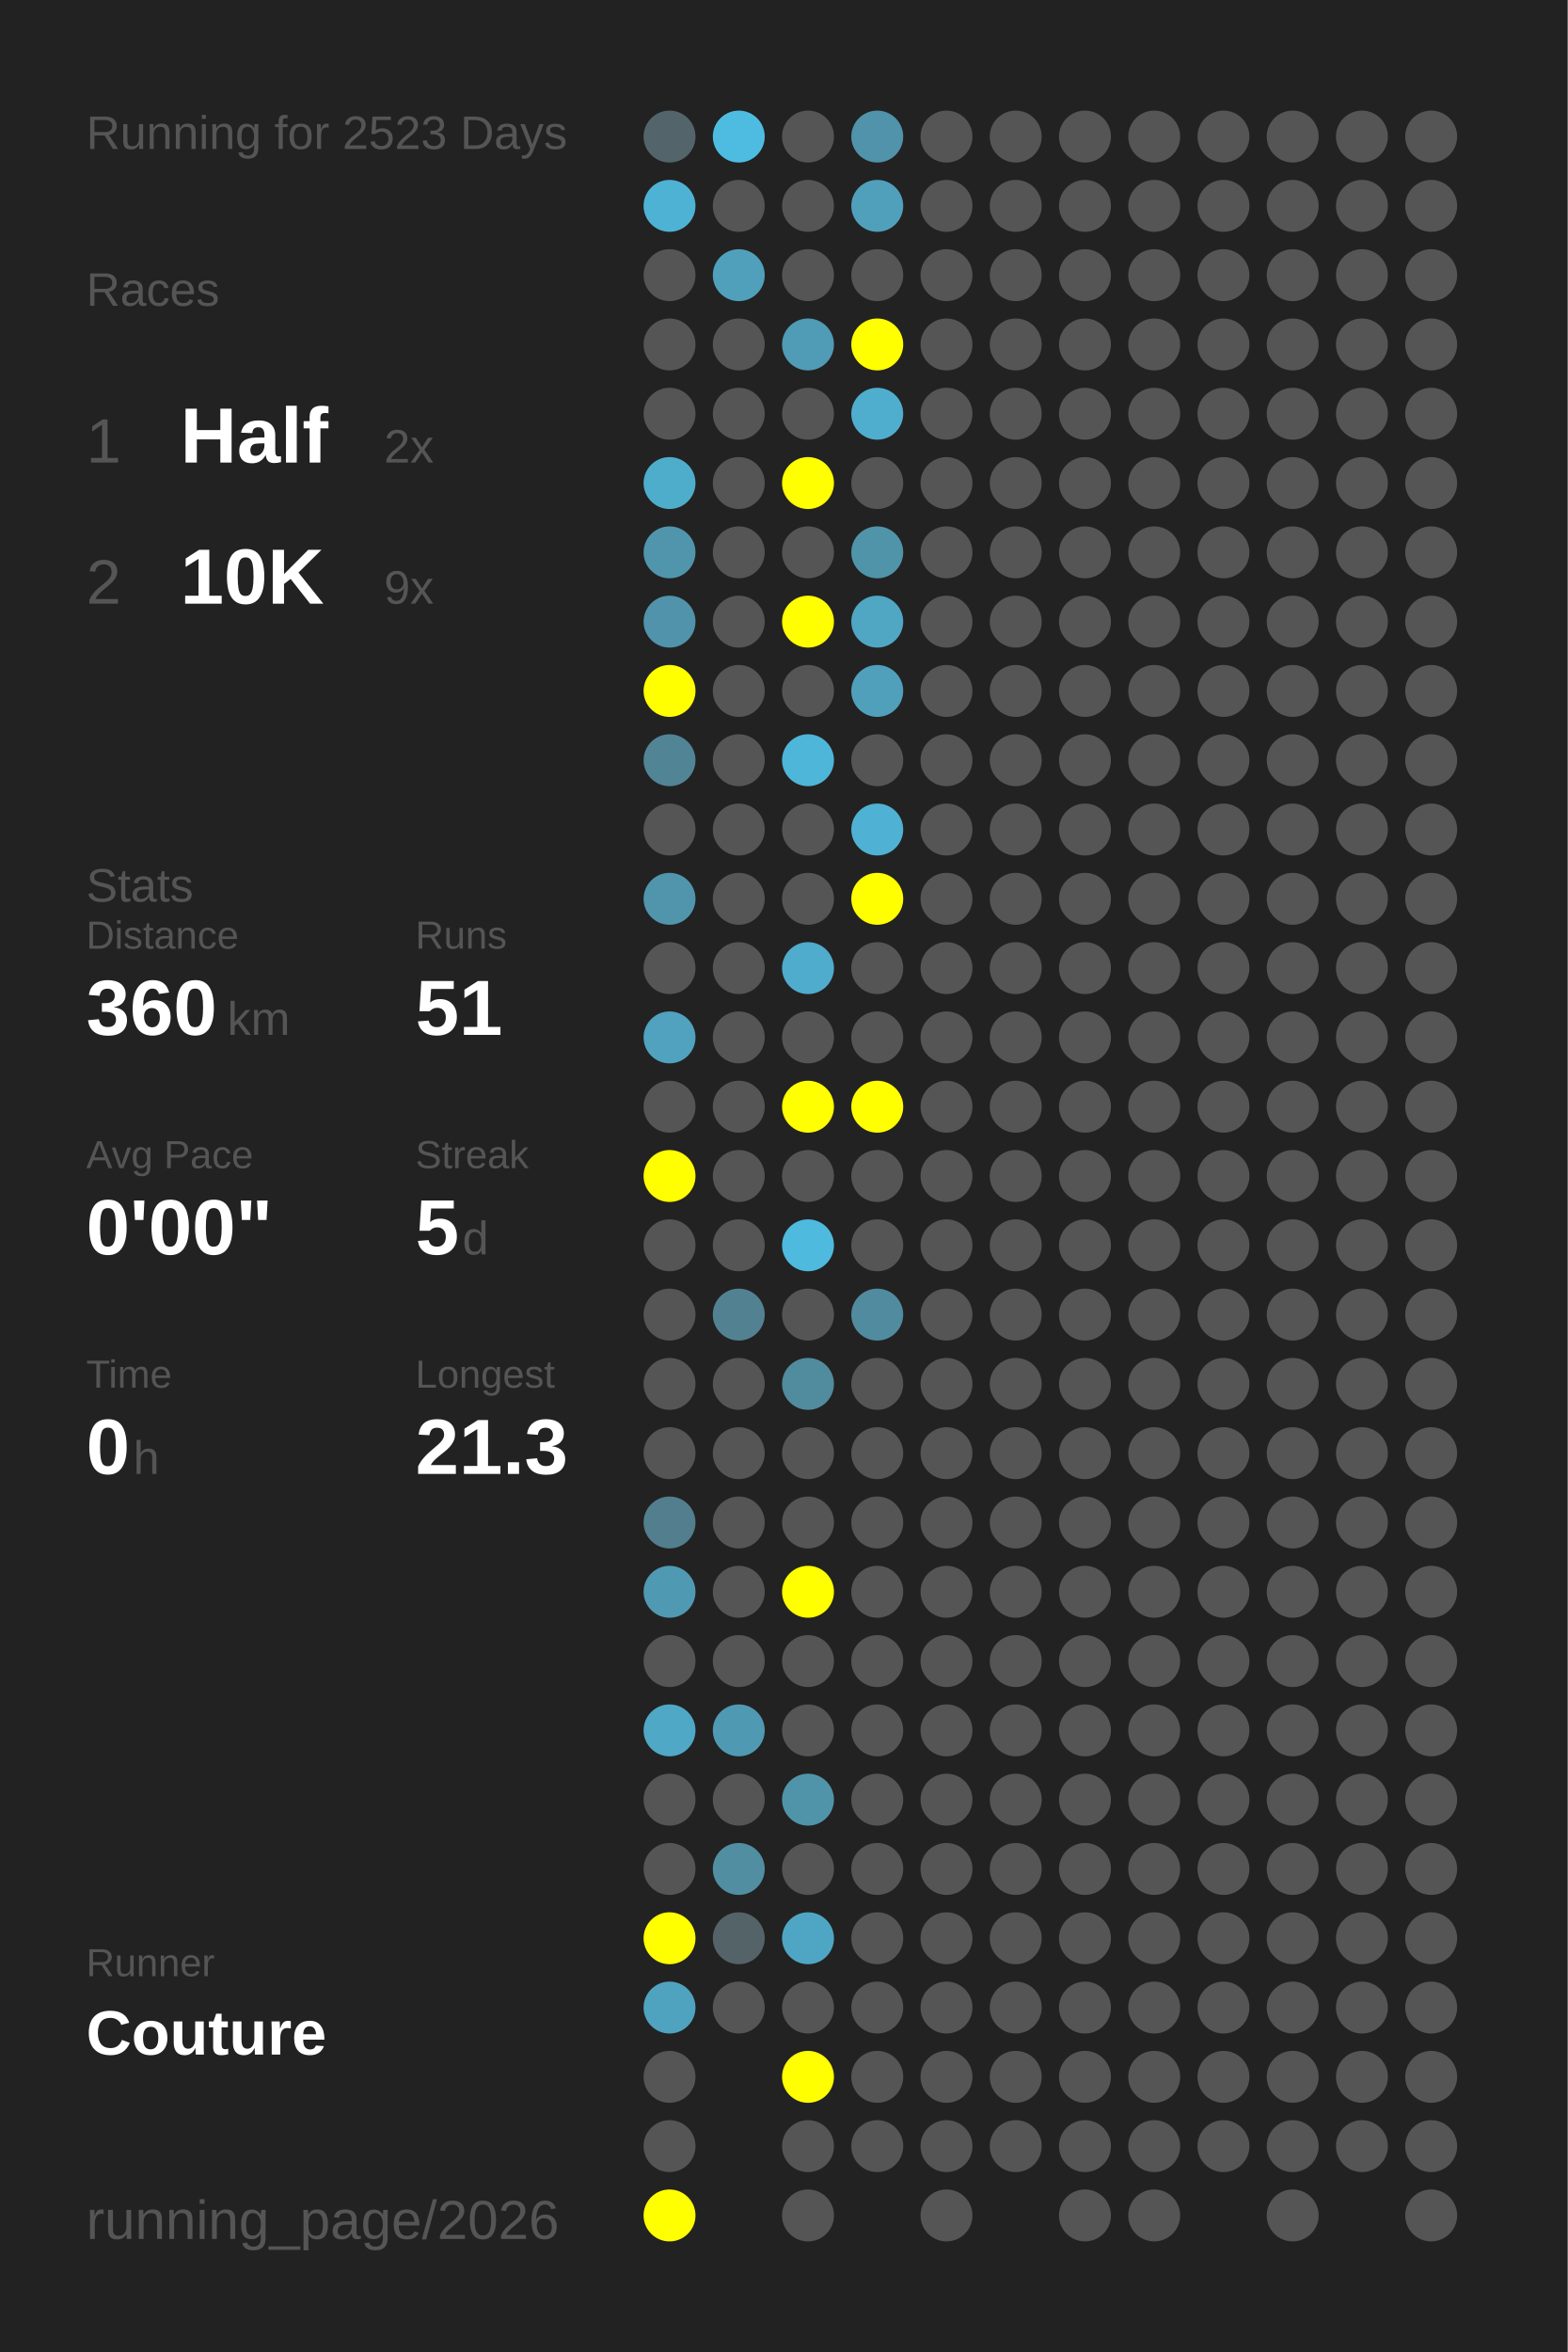
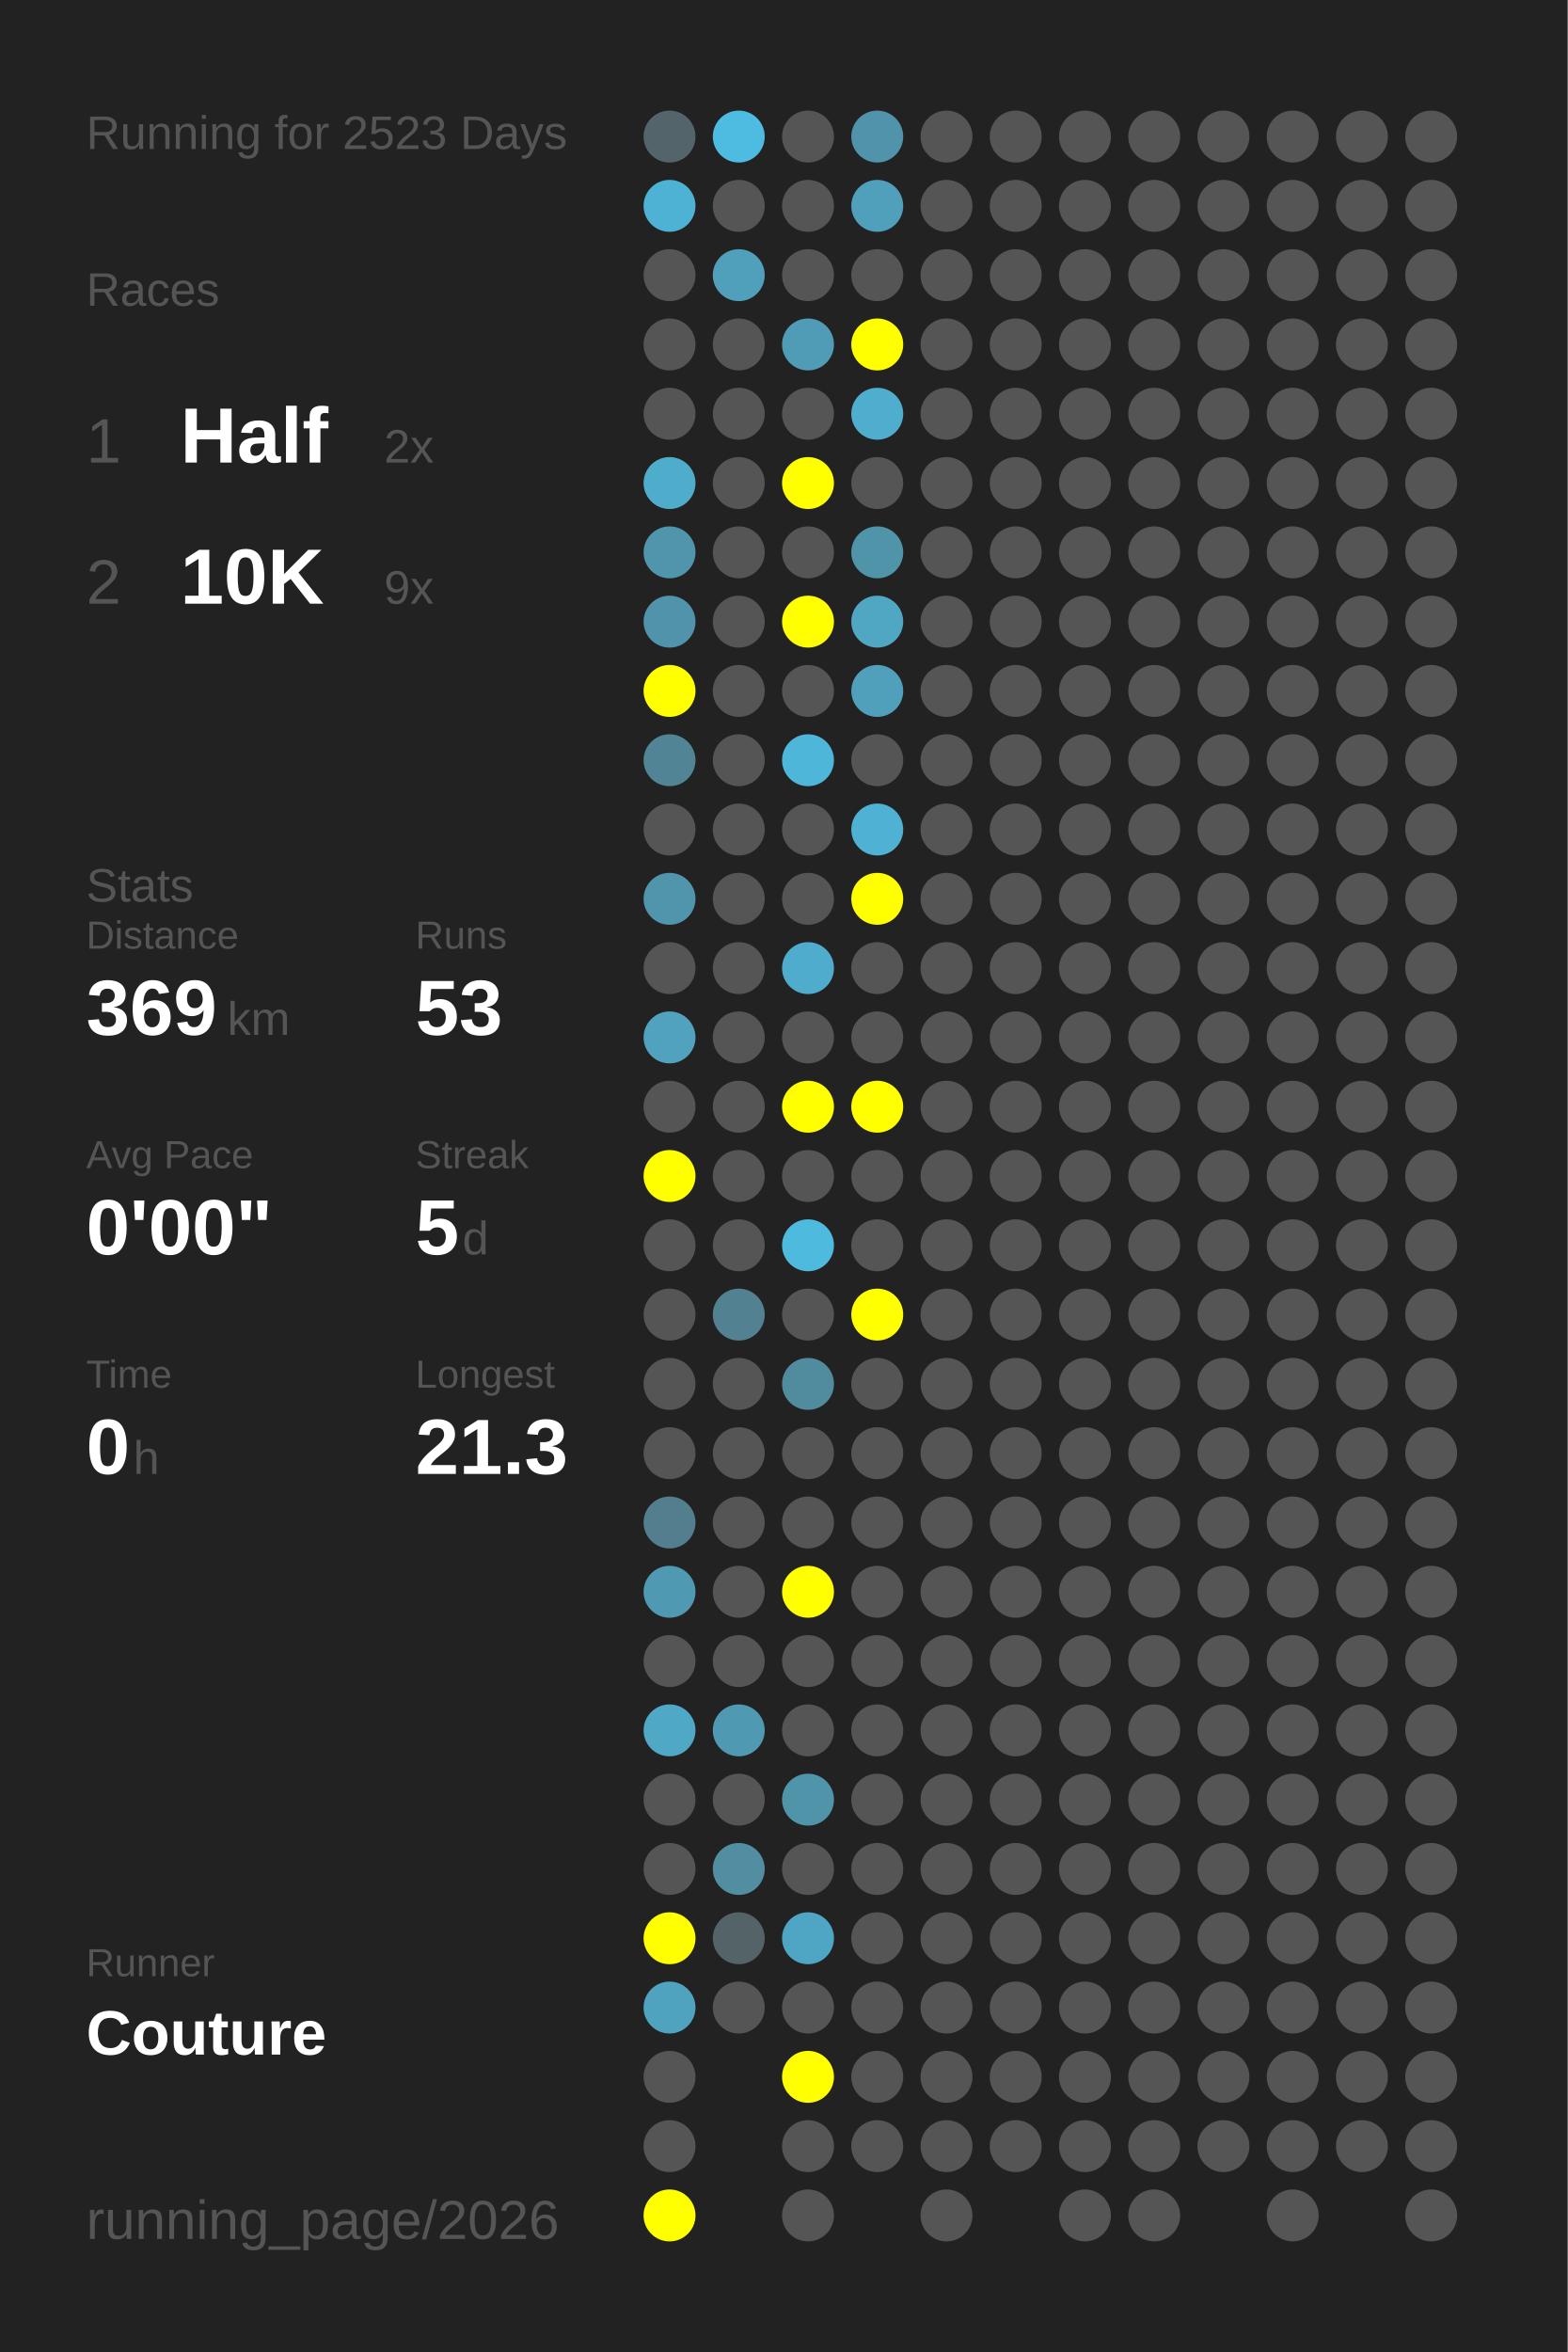
<svg xmlns="http://www.w3.org/2000/svg" baseProfile="full" height="300mm" version="1.1" viewBox="0,0,200,300" width="200mm">
  <defs />
  <rect fill="#222222" height="300" width="200" x="0" y="0" />
  <text fill="#555555" style="font-size:6px; font-family:Arial;" x="11" y="19">Running for 2523 Days</text>
  <text fill="#555555" style="font-size:6px; font-family:Arial;" x="11" y="39">Races</text>
  <text fill="#555555" style="font-size:8px; font-family:Arial;" x="11" y="59">1</text>
  <text fill="#FFFFFF" style="font-size:10px; font-family:Arial; font-weight:bold;" x="23" y="59">Half</text>
  <text fill="#555555" style="font-size:6px; font-family:Arial;" x="49" y="59">2x</text>
  <text fill="#555555" style="font-size:8px; font-family:Arial;" x="11" y="77">2</text>
  <text fill="#FFFFFF" style="font-size:10px; font-family:Arial; font-weight:bold;" x="23" y="77">10K</text>
  <text fill="#555555" style="font-size:6px; font-family:Arial;" x="49" y="77">9x</text>
  <text fill="#555555" style="font-size:6px; font-family:Arial;" x="11" y="115">Stats</text>
  <text fill="#555555" style="font-size:5px; font-family:Arial;" x="11" y="121">Distance</text>
-   <text fill="#FFFFFF" style="font-size:10px; font-family:Arial; font-weight:bold;" x="11" y="132">360</text>
+   <text fill="#FFFFFF" style="font-size:10px; font-family:Arial; font-weight:bold;" x="11" y="132">369</text>
  <text fill="#555555" style="font-size:6px; font-family:Arial;" x="29" y="132">km</text>
  <text fill="#555555" style="font-size:5px; font-family:Arial;" x="53" y="121">Runs</text>
-   <text fill="#FFFFFF" style="font-size:10px; font-family:Arial; font-weight:bold;" x="53" y="132">51</text>
+   <text fill="#FFFFFF" style="font-size:10px; font-family:Arial; font-weight:bold;" x="53" y="132">53</text>
  <text fill="#555555" style="font-size:5px; font-family:Arial;" x="11" y="149">Avg Pace</text>
  <text fill="#FFFFFF" style="font-size:10px; font-family:Arial; font-weight:bold;" x="11" y="160">0'00"</text>
  <text fill="#555555" style="font-size:5px; font-family:Arial;" x="53" y="149">Streak</text>
  <text fill="#FFFFFF" style="font-size:10px; font-family:Arial; font-weight:bold;" x="53" y="160">5</text>
  <text fill="#555555" style="font-size:6px; font-family:Arial;" x="59" y="160">d</text>
  <text fill="#555555" style="font-size:5px; font-family:Arial;" x="11" y="177">Time</text>
  <text fill="#FFFFFF" style="font-size:10px; font-family:Arial; font-weight:bold;" x="11" y="188">0</text>
  <text fill="#555555" style="font-size:6px; font-family:Arial;" x="17" y="188">h</text>
  <text fill="#555555" style="font-size:5px; font-family:Arial;" x="53" y="177">Longest</text>
  <text fill="#FFFFFF" style="font-size:10px; font-family:Arial; font-weight:bold;" x="53" y="188">21.3</text>
  <text fill="#555555" style="font-size:5px; font-family:Arial;" x="11" y="252.065">Runner</text>
  <text fill="#FFFFFF" style="font-size:8px; font-family:Arial; font-weight:bold;" x="11" y="262.065">Couture</text>
  <text fill="#555555" style="font-size:7px; font-family:Arial;" x="11" y="285.581">running_page/2026</text>
  <circle cx="85.417" cy="17.419" fill="#53656a" r="3.312" />
  <circle cx="85.417" cy="26.258" fill="#4eb2d4" r="3.312" />
  <circle cx="85.417" cy="35.097" fill="#555555" r="3.312" />
  <circle cx="85.417" cy="43.935" fill="#555555" r="3.312" />
  <circle cx="85.417" cy="52.774" fill="#555555" r="3.312" />
  <circle cx="85.417" cy="61.613" fill="#4fadcc" r="3.312" />
  <circle cx="85.417" cy="70.452" fill="#5095ac" r="3.312" />
  <circle cx="85.417" cy="79.29" fill="#5093aa" r="3.312" />
  <circle cx="85.417" cy="88.129" fill="#FFFF00" r="3.312" />
  <circle cx="85.417" cy="96.968" fill="#518495" r="3.312" />
  <circle cx="85.417" cy="105.806" fill="#555555" r="3.312" />
  <circle cx="85.417" cy="114.645" fill="#5095ac" r="3.312" />
  <circle cx="85.417" cy="123.484" fill="#555555" r="3.312" />
  <circle cx="85.417" cy="132.323" fill="#50a2be" r="3.312" />
  <circle cx="85.417" cy="141.161" fill="#555555" r="3.312" />
  <circle cx="85.417" cy="150" fill="#FFFF00" r="3.312" />
  <circle cx="85.417" cy="158.839" fill="#555555" r="3.312" />
  <circle cx="85.417" cy="167.677" fill="#555555" r="3.312" />
  <circle cx="85.417" cy="176.516" fill="#555555" r="3.312" />
  <circle cx="85.417" cy="185.355" fill="#555555" r="3.312" />
  <circle cx="85.417" cy="194.194" fill="#527e8d" r="3.312" />
  <circle cx="85.417" cy="203.032" fill="#5099b2" r="3.312" />
  <circle cx="85.417" cy="211.871" fill="#555555" r="3.312" />
  <circle cx="85.417" cy="220.71" fill="#4fa8c6" r="3.312" />
  <circle cx="85.417" cy="229.548" fill="#555555" r="3.312" />
  <circle cx="85.417" cy="238.387" fill="#555555" r="3.312" />
  <circle cx="85.417" cy="247.226" fill="#FFFF00" r="3.312" />
  <circle cx="85.417" cy="256.065" fill="#4fa3bf" r="3.312" />
  <circle cx="85.417" cy="264.903" fill="#555555" r="3.312" />
  <circle cx="85.417" cy="273.742" fill="#555555" r="3.312" />
  <circle cx="85.417" cy="282.581" fill="#FFFF00" r="3.312" />
  <circle cx="94.25" cy="17.419" fill="#4ebce1" r="3.312" />
  <circle cx="94.25" cy="26.258" fill="#555555" r="3.312" />
  <circle cx="94.25" cy="35.097" fill="#50a0bb" r="3.312" />
  <circle cx="94.25" cy="43.935" fill="#555555" r="3.312" />
  <circle cx="94.25" cy="52.774" fill="#555555" r="3.312" />
  <circle cx="94.25" cy="61.613" fill="#555555" r="3.312" />
  <circle cx="94.25" cy="70.452" fill="#555555" r="3.312" />
  <circle cx="94.25" cy="79.29" fill="#555555" r="3.312" />
  <circle cx="94.25" cy="88.129" fill="#555555" r="3.312" />
  <circle cx="94.25" cy="96.968" fill="#555555" r="3.312" />
  <circle cx="94.25" cy="105.806" fill="#555555" r="3.312" />
  <circle cx="94.25" cy="114.645" fill="#555555" r="3.312" />
  <circle cx="94.25" cy="123.484" fill="#555555" r="3.312" />
  <circle cx="94.25" cy="132.323" fill="#555555" r="3.312" />
  <circle cx="94.25" cy="141.161" fill="#555555" r="3.312" />
  <circle cx="94.25" cy="150" fill="#555555" r="3.312" />
  <circle cx="94.25" cy="158.839" fill="#555555" r="3.312" />
  <circle cx="94.25" cy="167.677" fill="#528292" r="3.312" />
  <circle cx="94.25" cy="176.516" fill="#555555" r="3.312" />
  <circle cx="94.25" cy="185.355" fill="#555555" r="3.312" />
  <circle cx="94.25" cy="194.194" fill="#555555" r="3.312" />
  <circle cx="94.25" cy="203.032" fill="#555555" r="3.312" />
  <circle cx="94.25" cy="211.871" fill="#555555" r="3.312" />
  <circle cx="94.25" cy="220.71" fill="#5099b2" r="3.312" />
  <circle cx="94.25" cy="229.548" fill="#555555" r="3.312" />
  <circle cx="94.25" cy="238.387" fill="#518ea2" r="3.312" />
  <circle cx="94.25" cy="247.226" fill="#546368" r="3.312" />
  <circle cx="94.25" cy="256.065" fill="#555555" r="3.312" />
  <circle cx="103.083" cy="17.419" fill="#555555" r="3.312" />
  <circle cx="103.083" cy="26.258" fill="#555555" r="3.312" />
  <circle cx="103.083" cy="35.097" fill="#555555" r="3.312" />
  <circle cx="103.083" cy="43.935" fill="#509bb5" r="3.312" />
  <circle cx="103.083" cy="52.774" fill="#555555" r="3.312" />
  <circle cx="103.083" cy="61.613" fill="#FFFF00" r="3.312" />
  <circle cx="103.083" cy="70.452" fill="#555555" r="3.312" />
  <circle cx="103.083" cy="79.29" fill="#FFFF00" r="3.312" />
  <circle cx="103.083" cy="88.129" fill="#555555" r="3.312" />
  <circle cx="103.083" cy="96.968" fill="#4eb6d9" r="3.312" />
  <circle cx="103.083" cy="105.806" fill="#555555" r="3.312" />
  <circle cx="103.083" cy="114.645" fill="#555555" r="3.312" />
  <circle cx="103.083" cy="123.484" fill="#4faccc" r="3.312" />
  <circle cx="103.083" cy="132.323" fill="#555555" r="3.312" />
  <circle cx="103.083" cy="141.161" fill="#FFFF00" r="3.312" />
  <circle cx="103.083" cy="150" fill="#555555" r="3.312" />
  <circle cx="103.083" cy="158.839" fill="#4ebade" r="3.312" />
  <circle cx="103.083" cy="167.677" fill="#555555" r="3.312" />
  <circle cx="103.083" cy="176.516" fill="#518b9e" r="3.312" />
  <circle cx="103.083" cy="185.355" fill="#555555" r="3.312" />
  <circle cx="103.083" cy="194.194" fill="#555555" r="3.312" />
  <circle cx="103.083" cy="203.032" fill="#FFFF00" r="3.312" />
  <circle cx="103.083" cy="211.871" fill="#555555" r="3.312" />
  <circle cx="103.083" cy="220.71" fill="#555555" r="3.312" />
  <circle cx="103.083" cy="229.548" fill="#5094aa" r="3.312" />
  <circle cx="103.083" cy="238.387" fill="#555555" r="3.312" />
  <circle cx="103.083" cy="247.226" fill="#4fa6c4" r="3.312" />
  <circle cx="103.083" cy="256.065" fill="#555555" r="3.312" />
  <circle cx="103.083" cy="264.903" fill="#FFFF00" r="3.312" />
  <circle cx="103.083" cy="273.742" fill="#555555" r="3.312" />
  <circle cx="103.083" cy="282.581" fill="#555555" r="3.312" />
  <circle cx="111.917" cy="17.419" fill="#5093aa" r="3.312" />
  <circle cx="111.917" cy="26.258" fill="#50a0bc" r="3.312" />
  <circle cx="111.917" cy="35.097" fill="#555555" r="3.312" />
  <circle cx="111.917" cy="43.935" fill="#FFFF00" r="3.312" />
  <circle cx="111.917" cy="52.774" fill="#4faece" r="3.312" />
  <circle cx="111.917" cy="61.613" fill="#555555" r="3.312" />
  <circle cx="111.917" cy="70.452" fill="#5094aa" r="3.312" />
  <circle cx="111.917" cy="79.29" fill="#4fa7c4" r="3.312" />
  <circle cx="111.917" cy="88.129" fill="#50a0bb" r="3.312" />
  <circle cx="111.917" cy="96.968" fill="#555555" r="3.312" />
  <circle cx="111.917" cy="105.806" fill="#4fb1d3" r="3.312" />
  <circle cx="111.917" cy="114.645" fill="#FFFF00" r="3.312" />
  <circle cx="111.917" cy="123.484" fill="#555555" r="3.312" />
  <circle cx="111.917" cy="132.323" fill="#555555" r="3.312" />
  <circle cx="111.917" cy="141.161" fill="#FFFF00" r="3.312" />
  <circle cx="111.917" cy="150" fill="#555555" r="3.312" />
  <circle cx="111.917" cy="158.839" fill="#555555" r="3.312" />
-   <circle cx="111.917" cy="167.677" fill="#518b9f" r="3.312" />
+   <circle cx="111.917" cy="167.677" fill="#FFFF00" r="3.312" />
  <circle cx="111.917" cy="176.516" fill="#555555" r="3.312" />
  <circle cx="111.917" cy="185.355" fill="#555555" r="3.312" />
  <circle cx="111.917" cy="194.194" fill="#555555" r="3.312" />
  <circle cx="111.917" cy="203.032" fill="#555555" r="3.312" />
  <circle cx="111.917" cy="211.871" fill="#555555" r="3.312" />
  <circle cx="111.917" cy="220.71" fill="#555555" r="3.312" />
  <circle cx="111.917" cy="229.548" fill="#555555" r="3.312" />
  <circle cx="111.917" cy="238.387" fill="#555555" r="3.312" />
  <circle cx="111.917" cy="247.226" fill="#555555" r="3.312" />
  <circle cx="111.917" cy="256.065" fill="#555555" r="3.312" />
  <circle cx="111.917" cy="264.903" fill="#555555" r="3.312" />
  <circle cx="111.917" cy="273.742" fill="#555555" r="3.312" />
  <circle cx="120.75" cy="17.419" fill="#555555" r="3.312" />
  <circle cx="120.75" cy="26.258" fill="#555555" r="3.312" />
  <circle cx="120.75" cy="35.097" fill="#555555" r="3.312" />
  <circle cx="120.75" cy="43.935" fill="#555555" r="3.312" />
  <circle cx="120.75" cy="52.774" fill="#555555" r="3.312" />
  <circle cx="120.75" cy="61.613" fill="#555555" r="3.312" />
  <circle cx="120.75" cy="70.452" fill="#555555" r="3.312" />
  <circle cx="120.75" cy="79.29" fill="#555555" r="3.312" />
  <circle cx="120.75" cy="88.129" fill="#555555" r="3.312" />
  <circle cx="120.75" cy="96.968" fill="#555555" r="3.312" />
  <circle cx="120.75" cy="105.806" fill="#555555" r="3.312" />
  <circle cx="120.75" cy="114.645" fill="#555555" r="3.312" />
  <circle cx="120.75" cy="123.484" fill="#555555" r="3.312" />
  <circle cx="120.75" cy="132.323" fill="#555555" r="3.312" />
  <circle cx="120.75" cy="141.161" fill="#555555" r="3.312" />
  <circle cx="120.75" cy="150" fill="#555555" r="3.312" />
  <circle cx="120.75" cy="158.839" fill="#555555" r="3.312" />
  <circle cx="120.75" cy="167.677" fill="#555555" r="3.312" />
  <circle cx="120.75" cy="176.516" fill="#555555" r="3.312" />
  <circle cx="120.75" cy="185.355" fill="#555555" r="3.312" />
  <circle cx="120.75" cy="194.194" fill="#555555" r="3.312" />
  <circle cx="120.75" cy="203.032" fill="#555555" r="3.312" />
  <circle cx="120.75" cy="211.871" fill="#555555" r="3.312" />
  <circle cx="120.75" cy="220.71" fill="#555555" r="3.312" />
  <circle cx="120.75" cy="229.548" fill="#555555" r="3.312" />
  <circle cx="120.75" cy="238.387" fill="#555555" r="3.312" />
  <circle cx="120.75" cy="247.226" fill="#555555" r="3.312" />
  <circle cx="120.75" cy="256.065" fill="#555555" r="3.312" />
  <circle cx="120.75" cy="264.903" fill="#555555" r="3.312" />
  <circle cx="120.75" cy="273.742" fill="#555555" r="3.312" />
  <circle cx="120.75" cy="282.581" fill="#555555" r="3.312" />
  <circle cx="129.583" cy="17.419" fill="#555555" r="3.312" />
  <circle cx="129.583" cy="26.258" fill="#555555" r="3.312" />
  <circle cx="129.583" cy="35.097" fill="#555555" r="3.312" />
  <circle cx="129.583" cy="43.935" fill="#555555" r="3.312" />
  <circle cx="129.583" cy="52.774" fill="#555555" r="3.312" />
  <circle cx="129.583" cy="61.613" fill="#555555" r="3.312" />
  <circle cx="129.583" cy="70.452" fill="#555555" r="3.312" />
  <circle cx="129.583" cy="79.29" fill="#555555" r="3.312" />
  <circle cx="129.583" cy="88.129" fill="#555555" r="3.312" />
  <circle cx="129.583" cy="96.968" fill="#555555" r="3.312" />
  <circle cx="129.583" cy="105.806" fill="#555555" r="3.312" />
  <circle cx="129.583" cy="114.645" fill="#555555" r="3.312" />
  <circle cx="129.583" cy="123.484" fill="#555555" r="3.312" />
  <circle cx="129.583" cy="132.323" fill="#555555" r="3.312" />
  <circle cx="129.583" cy="141.161" fill="#555555" r="3.312" />
  <circle cx="129.583" cy="150" fill="#555555" r="3.312" />
  <circle cx="129.583" cy="158.839" fill="#555555" r="3.312" />
  <circle cx="129.583" cy="167.677" fill="#555555" r="3.312" />
  <circle cx="129.583" cy="176.516" fill="#555555" r="3.312" />
  <circle cx="129.583" cy="185.355" fill="#555555" r="3.312" />
  <circle cx="129.583" cy="194.194" fill="#555555" r="3.312" />
  <circle cx="129.583" cy="203.032" fill="#555555" r="3.312" />
  <circle cx="129.583" cy="211.871" fill="#555555" r="3.312" />
  <circle cx="129.583" cy="220.71" fill="#555555" r="3.312" />
  <circle cx="129.583" cy="229.548" fill="#555555" r="3.312" />
  <circle cx="129.583" cy="238.387" fill="#555555" r="3.312" />
  <circle cx="129.583" cy="247.226" fill="#555555" r="3.312" />
  <circle cx="129.583" cy="256.065" fill="#555555" r="3.312" />
  <circle cx="129.583" cy="264.903" fill="#555555" r="3.312" />
  <circle cx="129.583" cy="273.742" fill="#555555" r="3.312" />
  <circle cx="138.417" cy="17.419" fill="#555555" r="3.312" />
  <circle cx="138.417" cy="26.258" fill="#555555" r="3.312" />
  <circle cx="138.417" cy="35.097" fill="#555555" r="3.312" />
  <circle cx="138.417" cy="43.935" fill="#555555" r="3.312" />
  <circle cx="138.417" cy="52.774" fill="#555555" r="3.312" />
  <circle cx="138.417" cy="61.613" fill="#555555" r="3.312" />
  <circle cx="138.417" cy="70.452" fill="#555555" r="3.312" />
  <circle cx="138.417" cy="79.29" fill="#555555" r="3.312" />
  <circle cx="138.417" cy="88.129" fill="#555555" r="3.312" />
  <circle cx="138.417" cy="96.968" fill="#555555" r="3.312" />
  <circle cx="138.417" cy="105.806" fill="#555555" r="3.312" />
  <circle cx="138.417" cy="114.645" fill="#555555" r="3.312" />
  <circle cx="138.417" cy="123.484" fill="#555555" r="3.312" />
  <circle cx="138.417" cy="132.323" fill="#555555" r="3.312" />
  <circle cx="138.417" cy="141.161" fill="#555555" r="3.312" />
  <circle cx="138.417" cy="150" fill="#555555" r="3.312" />
  <circle cx="138.417" cy="158.839" fill="#555555" r="3.312" />
  <circle cx="138.417" cy="167.677" fill="#555555" r="3.312" />
  <circle cx="138.417" cy="176.516" fill="#555555" r="3.312" />
  <circle cx="138.417" cy="185.355" fill="#555555" r="3.312" />
  <circle cx="138.417" cy="194.194" fill="#555555" r="3.312" />
  <circle cx="138.417" cy="203.032" fill="#555555" r="3.312" />
  <circle cx="138.417" cy="211.871" fill="#555555" r="3.312" />
  <circle cx="138.417" cy="220.71" fill="#555555" r="3.312" />
  <circle cx="138.417" cy="229.548" fill="#555555" r="3.312" />
  <circle cx="138.417" cy="238.387" fill="#555555" r="3.312" />
  <circle cx="138.417" cy="247.226" fill="#555555" r="3.312" />
  <circle cx="138.417" cy="256.065" fill="#555555" r="3.312" />
  <circle cx="138.417" cy="264.903" fill="#555555" r="3.312" />
  <circle cx="138.417" cy="273.742" fill="#555555" r="3.312" />
  <circle cx="138.417" cy="282.581" fill="#555555" r="3.312" />
  <circle cx="147.25" cy="17.419" fill="#555555" r="3.312" />
  <circle cx="147.25" cy="26.258" fill="#555555" r="3.312" />
  <circle cx="147.25" cy="35.097" fill="#555555" r="3.312" />
  <circle cx="147.25" cy="43.935" fill="#555555" r="3.312" />
  <circle cx="147.25" cy="52.774" fill="#555555" r="3.312" />
  <circle cx="147.25" cy="61.613" fill="#555555" r="3.312" />
  <circle cx="147.25" cy="70.452" fill="#555555" r="3.312" />
  <circle cx="147.25" cy="79.29" fill="#555555" r="3.312" />
  <circle cx="147.25" cy="88.129" fill="#555555" r="3.312" />
  <circle cx="147.25" cy="96.968" fill="#555555" r="3.312" />
  <circle cx="147.25" cy="105.806" fill="#555555" r="3.312" />
  <circle cx="147.25" cy="114.645" fill="#555555" r="3.312" />
  <circle cx="147.25" cy="123.484" fill="#555555" r="3.312" />
  <circle cx="147.25" cy="132.323" fill="#555555" r="3.312" />
  <circle cx="147.25" cy="141.161" fill="#555555" r="3.312" />
  <circle cx="147.25" cy="150" fill="#555555" r="3.312" />
  <circle cx="147.25" cy="158.839" fill="#555555" r="3.312" />
  <circle cx="147.25" cy="167.677" fill="#555555" r="3.312" />
  <circle cx="147.25" cy="176.516" fill="#555555" r="3.312" />
  <circle cx="147.25" cy="185.355" fill="#555555" r="3.312" />
  <circle cx="147.25" cy="194.194" fill="#555555" r="3.312" />
  <circle cx="147.25" cy="203.032" fill="#555555" r="3.312" />
  <circle cx="147.25" cy="211.871" fill="#555555" r="3.312" />
  <circle cx="147.25" cy="220.71" fill="#555555" r="3.312" />
  <circle cx="147.25" cy="229.548" fill="#555555" r="3.312" />
  <circle cx="147.25" cy="238.387" fill="#555555" r="3.312" />
  <circle cx="147.25" cy="247.226" fill="#555555" r="3.312" />
  <circle cx="147.25" cy="256.065" fill="#555555" r="3.312" />
  <circle cx="147.25" cy="264.903" fill="#555555" r="3.312" />
  <circle cx="147.25" cy="273.742" fill="#555555" r="3.312" />
  <circle cx="147.25" cy="282.581" fill="#555555" r="3.312" />
  <circle cx="156.083" cy="17.419" fill="#555555" r="3.312" />
  <circle cx="156.083" cy="26.258" fill="#555555" r="3.312" />
  <circle cx="156.083" cy="35.097" fill="#555555" r="3.312" />
  <circle cx="156.083" cy="43.935" fill="#555555" r="3.312" />
  <circle cx="156.083" cy="52.774" fill="#555555" r="3.312" />
  <circle cx="156.083" cy="61.613" fill="#555555" r="3.312" />
  <circle cx="156.083" cy="70.452" fill="#555555" r="3.312" />
  <circle cx="156.083" cy="79.29" fill="#555555" r="3.312" />
  <circle cx="156.083" cy="88.129" fill="#555555" r="3.312" />
  <circle cx="156.083" cy="96.968" fill="#555555" r="3.312" />
  <circle cx="156.083" cy="105.806" fill="#555555" r="3.312" />
  <circle cx="156.083" cy="114.645" fill="#555555" r="3.312" />
  <circle cx="156.083" cy="123.484" fill="#555555" r="3.312" />
  <circle cx="156.083" cy="132.323" fill="#555555" r="3.312" />
  <circle cx="156.083" cy="141.161" fill="#555555" r="3.312" />
  <circle cx="156.083" cy="150" fill="#555555" r="3.312" />
  <circle cx="156.083" cy="158.839" fill="#555555" r="3.312" />
  <circle cx="156.083" cy="167.677" fill="#555555" r="3.312" />
  <circle cx="156.083" cy="176.516" fill="#555555" r="3.312" />
  <circle cx="156.083" cy="185.355" fill="#555555" r="3.312" />
  <circle cx="156.083" cy="194.194" fill="#555555" r="3.312" />
  <circle cx="156.083" cy="203.032" fill="#555555" r="3.312" />
  <circle cx="156.083" cy="211.871" fill="#555555" r="3.312" />
  <circle cx="156.083" cy="220.71" fill="#555555" r="3.312" />
  <circle cx="156.083" cy="229.548" fill="#555555" r="3.312" />
  <circle cx="156.083" cy="238.387" fill="#555555" r="3.312" />
  <circle cx="156.083" cy="247.226" fill="#555555" r="3.312" />
  <circle cx="156.083" cy="256.065" fill="#555555" r="3.312" />
  <circle cx="156.083" cy="264.903" fill="#555555" r="3.312" />
  <circle cx="156.083" cy="273.742" fill="#555555" r="3.312" />
  <circle cx="164.917" cy="17.419" fill="#555555" r="3.312" />
  <circle cx="164.917" cy="26.258" fill="#555555" r="3.312" />
  <circle cx="164.917" cy="35.097" fill="#555555" r="3.312" />
  <circle cx="164.917" cy="43.935" fill="#555555" r="3.312" />
  <circle cx="164.917" cy="52.774" fill="#555555" r="3.312" />
  <circle cx="164.917" cy="61.613" fill="#555555" r="3.312" />
  <circle cx="164.917" cy="70.452" fill="#555555" r="3.312" />
  <circle cx="164.917" cy="79.29" fill="#555555" r="3.312" />
  <circle cx="164.917" cy="88.129" fill="#555555" r="3.312" />
  <circle cx="164.917" cy="96.968" fill="#555555" r="3.312" />
  <circle cx="164.917" cy="105.806" fill="#555555" r="3.312" />
  <circle cx="164.917" cy="114.645" fill="#555555" r="3.312" />
  <circle cx="164.917" cy="123.484" fill="#555555" r="3.312" />
  <circle cx="164.917" cy="132.323" fill="#555555" r="3.312" />
  <circle cx="164.917" cy="141.161" fill="#555555" r="3.312" />
  <circle cx="164.917" cy="150" fill="#555555" r="3.312" />
  <circle cx="164.917" cy="158.839" fill="#555555" r="3.312" />
  <circle cx="164.917" cy="167.677" fill="#555555" r="3.312" />
  <circle cx="164.917" cy="176.516" fill="#555555" r="3.312" />
  <circle cx="164.917" cy="185.355" fill="#555555" r="3.312" />
  <circle cx="164.917" cy="194.194" fill="#555555" r="3.312" />
  <circle cx="164.917" cy="203.032" fill="#555555" r="3.312" />
  <circle cx="164.917" cy="211.871" fill="#555555" r="3.312" />
  <circle cx="164.917" cy="220.71" fill="#555555" r="3.312" />
  <circle cx="164.917" cy="229.548" fill="#555555" r="3.312" />
  <circle cx="164.917" cy="238.387" fill="#555555" r="3.312" />
  <circle cx="164.917" cy="247.226" fill="#555555" r="3.312" />
  <circle cx="164.917" cy="256.065" fill="#555555" r="3.312" />
  <circle cx="164.917" cy="264.903" fill="#555555" r="3.312" />
  <circle cx="164.917" cy="273.742" fill="#555555" r="3.312" />
  <circle cx="164.917" cy="282.581" fill="#555555" r="3.312" />
  <circle cx="173.75" cy="17.419" fill="#555555" r="3.312" />
  <circle cx="173.75" cy="26.258" fill="#555555" r="3.312" />
  <circle cx="173.75" cy="35.097" fill="#555555" r="3.312" />
  <circle cx="173.75" cy="43.935" fill="#555555" r="3.312" />
  <circle cx="173.75" cy="52.774" fill="#555555" r="3.312" />
  <circle cx="173.75" cy="61.613" fill="#555555" r="3.312" />
  <circle cx="173.75" cy="70.452" fill="#555555" r="3.312" />
  <circle cx="173.75" cy="79.29" fill="#555555" r="3.312" />
  <circle cx="173.75" cy="88.129" fill="#555555" r="3.312" />
  <circle cx="173.75" cy="96.968" fill="#555555" r="3.312" />
  <circle cx="173.75" cy="105.806" fill="#555555" r="3.312" />
  <circle cx="173.75" cy="114.645" fill="#555555" r="3.312" />
  <circle cx="173.75" cy="123.484" fill="#555555" r="3.312" />
  <circle cx="173.75" cy="132.323" fill="#555555" r="3.312" />
  <circle cx="173.75" cy="141.161" fill="#555555" r="3.312" />
  <circle cx="173.75" cy="150" fill="#555555" r="3.312" />
  <circle cx="173.75" cy="158.839" fill="#555555" r="3.312" />
  <circle cx="173.75" cy="167.677" fill="#555555" r="3.312" />
  <circle cx="173.75" cy="176.516" fill="#555555" r="3.312" />
  <circle cx="173.75" cy="185.355" fill="#555555" r="3.312" />
  <circle cx="173.75" cy="194.194" fill="#555555" r="3.312" />
  <circle cx="173.75" cy="203.032" fill="#555555" r="3.312" />
  <circle cx="173.75" cy="211.871" fill="#555555" r="3.312" />
  <circle cx="173.75" cy="220.71" fill="#555555" r="3.312" />
  <circle cx="173.75" cy="229.548" fill="#555555" r="3.312" />
  <circle cx="173.75" cy="238.387" fill="#555555" r="3.312" />
  <circle cx="173.75" cy="247.226" fill="#555555" r="3.312" />
  <circle cx="173.75" cy="256.065" fill="#555555" r="3.312" />
  <circle cx="173.75" cy="264.903" fill="#555555" r="3.312" />
  <circle cx="173.75" cy="273.742" fill="#555555" r="3.312" />
  <circle cx="182.583" cy="17.419" fill="#555555" r="3.312" />
  <circle cx="182.583" cy="26.258" fill="#555555" r="3.312" />
  <circle cx="182.583" cy="35.097" fill="#555555" r="3.312" />
  <circle cx="182.583" cy="43.935" fill="#555555" r="3.312" />
  <circle cx="182.583" cy="52.774" fill="#555555" r="3.312" />
  <circle cx="182.583" cy="61.613" fill="#555555" r="3.312" />
  <circle cx="182.583" cy="70.452" fill="#555555" r="3.312" />
  <circle cx="182.583" cy="79.29" fill="#555555" r="3.312" />
  <circle cx="182.583" cy="88.129" fill="#555555" r="3.312" />
  <circle cx="182.583" cy="96.968" fill="#555555" r="3.312" />
  <circle cx="182.583" cy="105.806" fill="#555555" r="3.312" />
  <circle cx="182.583" cy="114.645" fill="#555555" r="3.312" />
  <circle cx="182.583" cy="123.484" fill="#555555" r="3.312" />
  <circle cx="182.583" cy="132.323" fill="#555555" r="3.312" />
  <circle cx="182.583" cy="141.161" fill="#555555" r="3.312" />
  <circle cx="182.583" cy="150" fill="#555555" r="3.312" />
  <circle cx="182.583" cy="158.839" fill="#555555" r="3.312" />
  <circle cx="182.583" cy="167.677" fill="#555555" r="3.312" />
  <circle cx="182.583" cy="176.516" fill="#555555" r="3.312" />
  <circle cx="182.583" cy="185.355" fill="#555555" r="3.312" />
  <circle cx="182.583" cy="194.194" fill="#555555" r="3.312" />
  <circle cx="182.583" cy="203.032" fill="#555555" r="3.312" />
  <circle cx="182.583" cy="211.871" fill="#555555" r="3.312" />
  <circle cx="182.583" cy="220.71" fill="#555555" r="3.312" />
  <circle cx="182.583" cy="229.548" fill="#555555" r="3.312" />
  <circle cx="182.583" cy="238.387" fill="#555555" r="3.312" />
  <circle cx="182.583" cy="247.226" fill="#555555" r="3.312" />
  <circle cx="182.583" cy="256.065" fill="#555555" r="3.312" />
  <circle cx="182.583" cy="264.903" fill="#555555" r="3.312" />
  <circle cx="182.583" cy="273.742" fill="#555555" r="3.312" />
  <circle cx="182.583" cy="282.581" fill="#555555" r="3.312" />
</svg>
